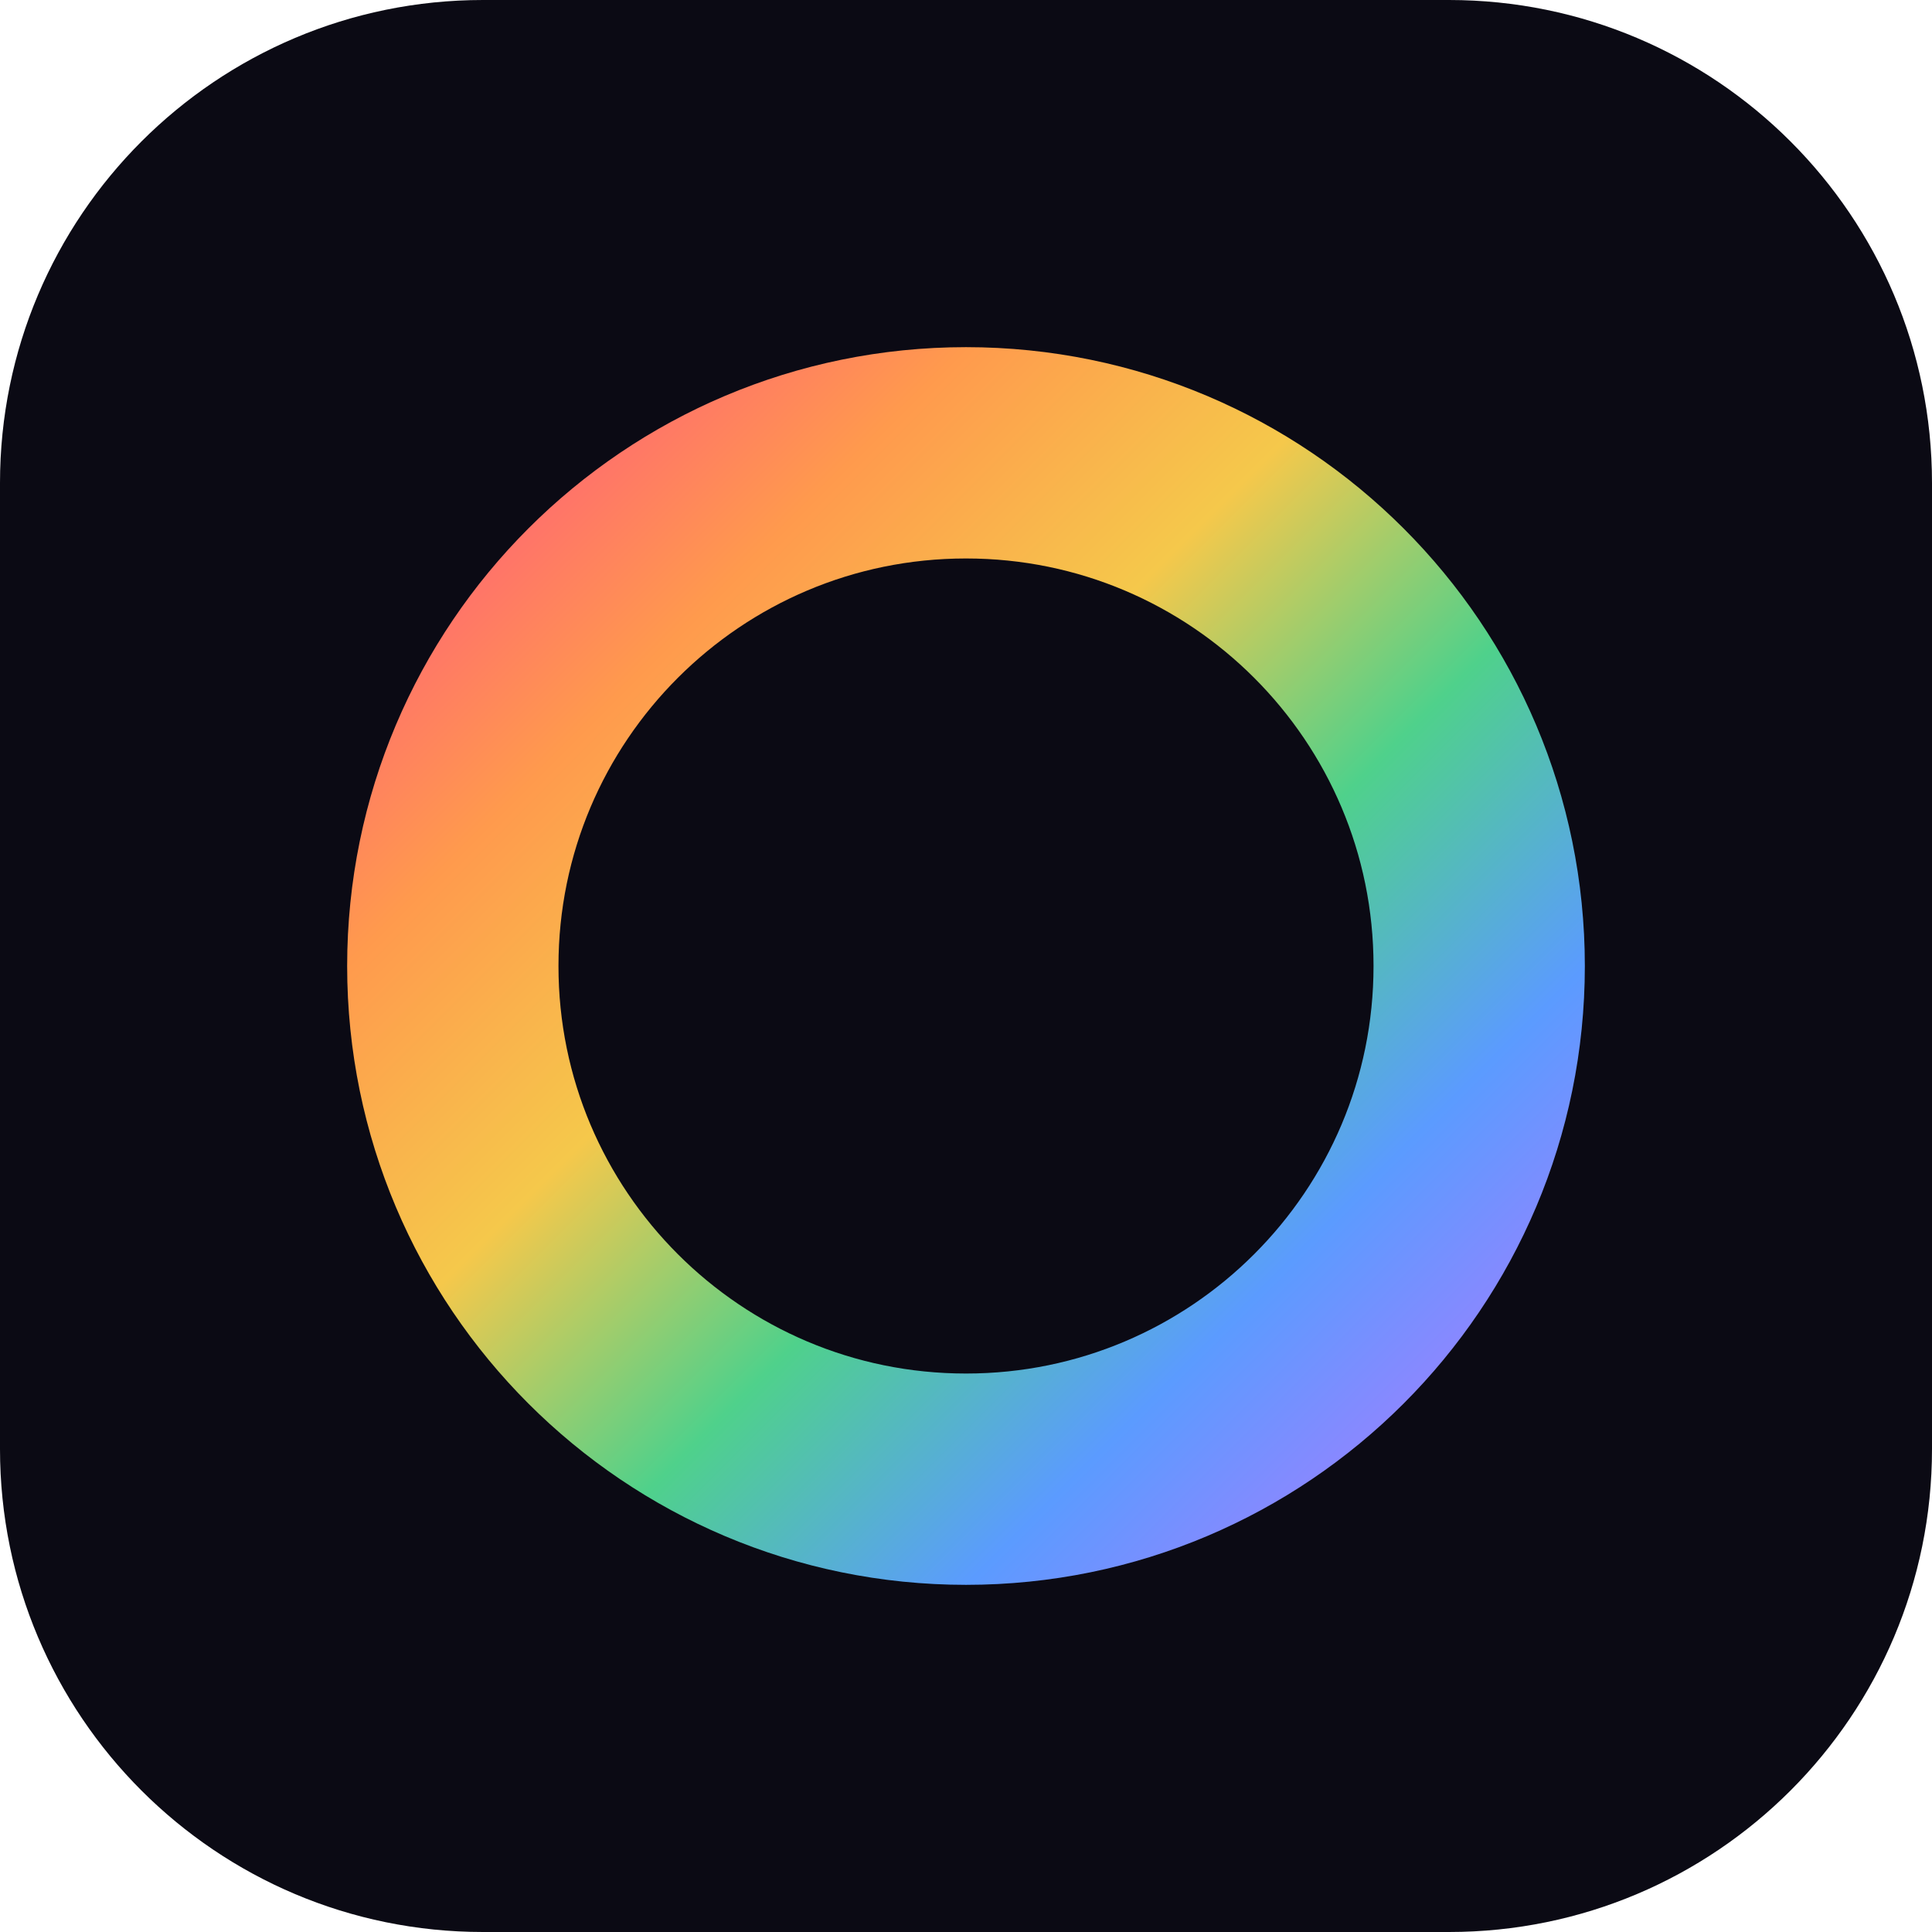
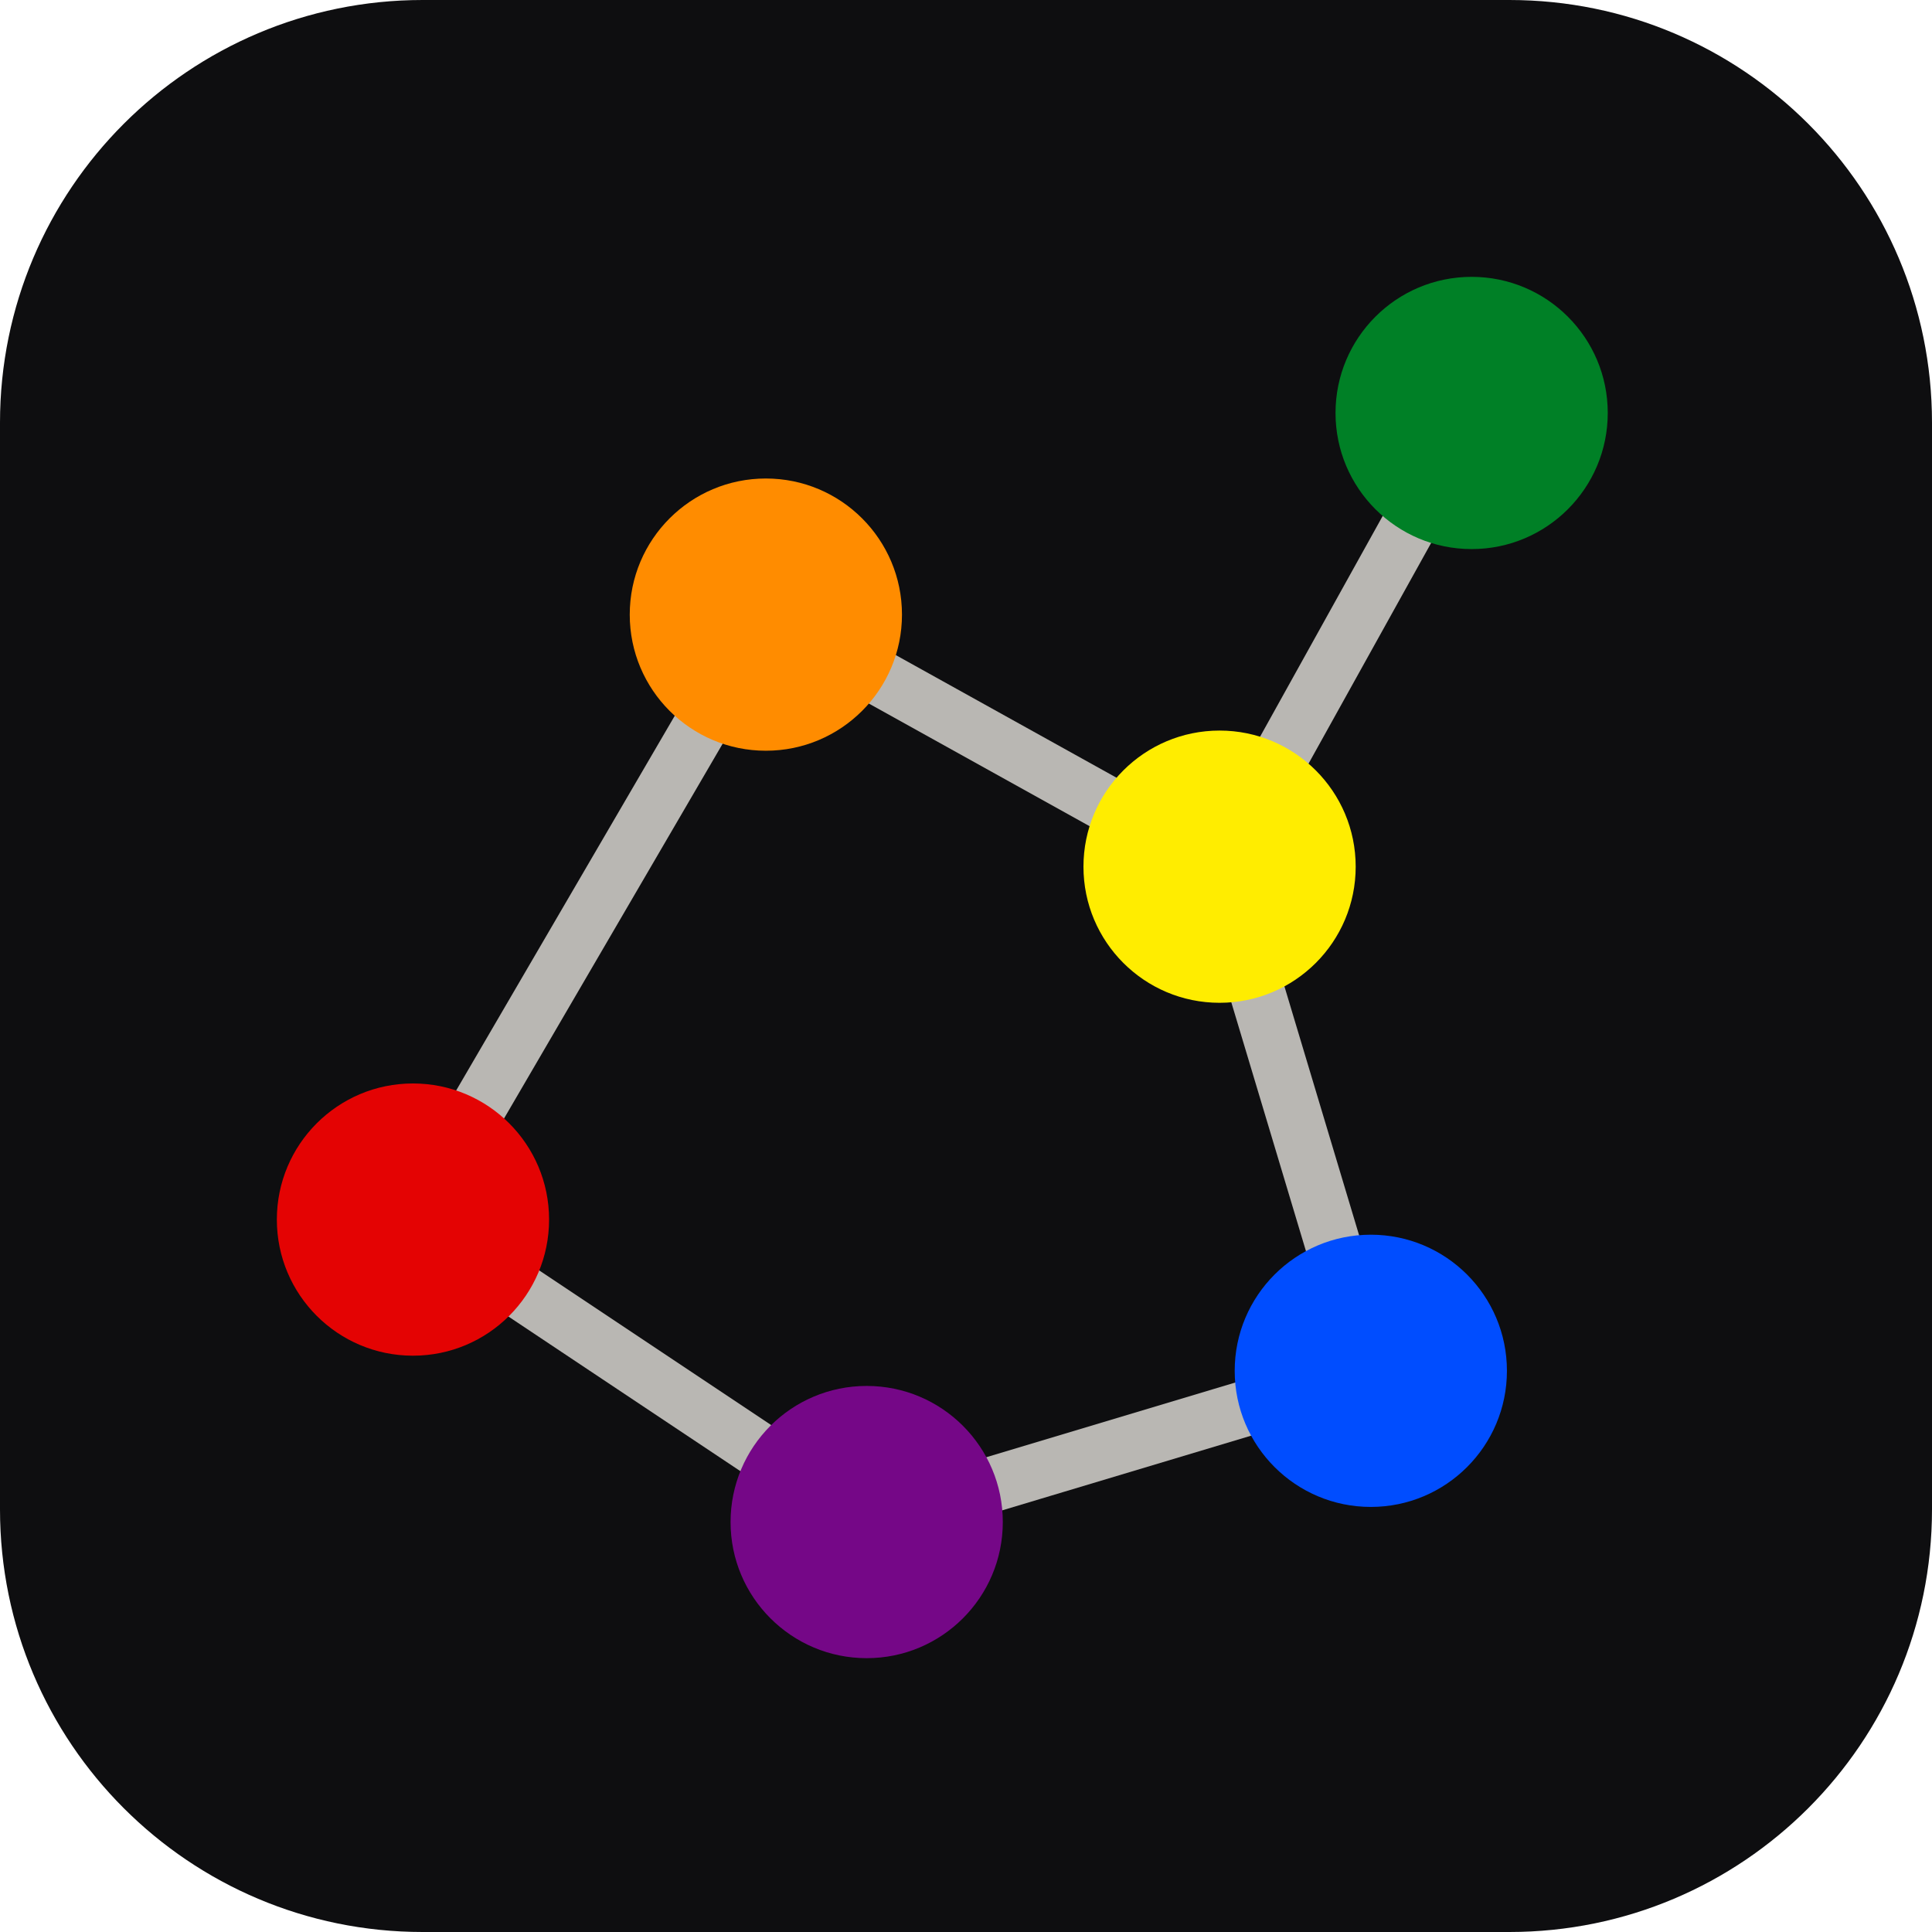
<svg xmlns="http://www.w3.org/2000/svg" viewBox="0 0 64 64">
-   <defs>
-     <linearGradient id="g" x1="0" y1="0" x2="1" y2="1">
-       <stop offset="0" stop-color="#ff5c7a" />
-       <stop offset=".2" stop-color="#ff9a4d" />
-       <stop offset=".4" stop-color="#f5c84b" />
-       <stop offset=".6" stop-color="#4fd18b" />
-       <stop offset=".8" stop-color="#5b9bff" />
-       <stop offset="1" stop-color="#a67cff" />
-     </linearGradient>
-   </defs>
-   <rect width="64" height="64" rx="16" fill="#0b0a14" />
-   <circle cx="32" cy="32" r="17" fill="none" stroke="url(#g)" stroke-width="7" />
+   <rect width="64" height="64" rx="14" fill="#0e0e10" />
+   <g transform="translate(7 7) scale(1.67)">
+     <path d="M4 20L11 8l9 5 5-9M20 13l3 10-10 3-9-6" stroke="#f2efe9" stroke-width="1.1" fill="none" opacity=".75" />
+     <circle cx="4" cy="20" r="2.7" fill="#E40303" />
+     <circle cx="11" cy="8" r="2.7" fill="#FF8C00" />
+     <circle cx="20" cy="13" r="2.7" fill="#FFED00" />
+     <circle cx="25" cy="4" r="2.7" fill="#008026" />
+     <circle cx="23" cy="23" r="2.7" fill="#004DFF" />
+     <circle cx="13" cy="26" r="2.7" fill="#750787" />
+   </g>
</svg>
